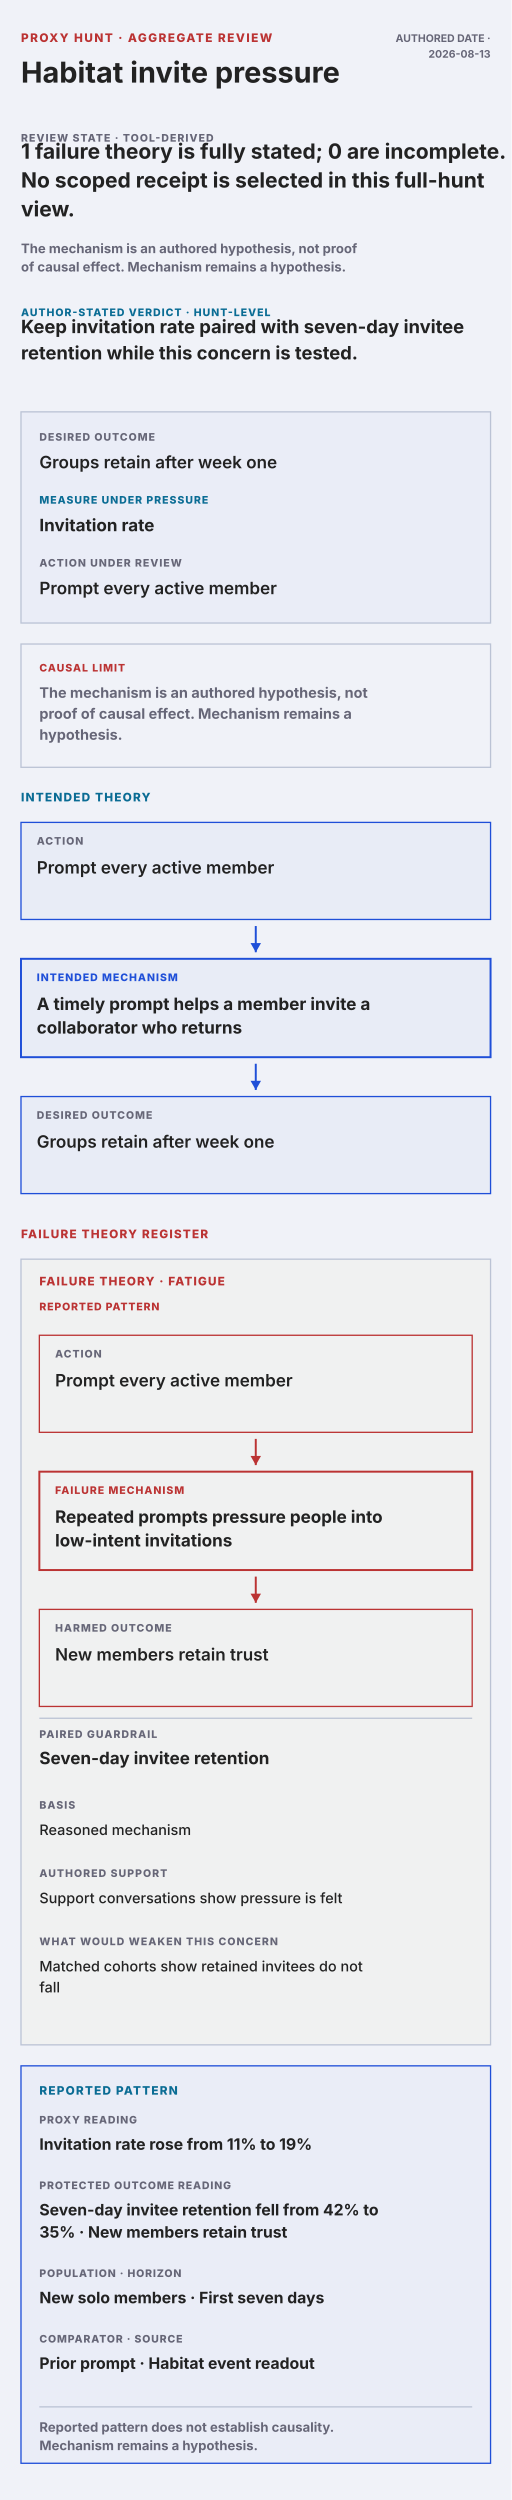
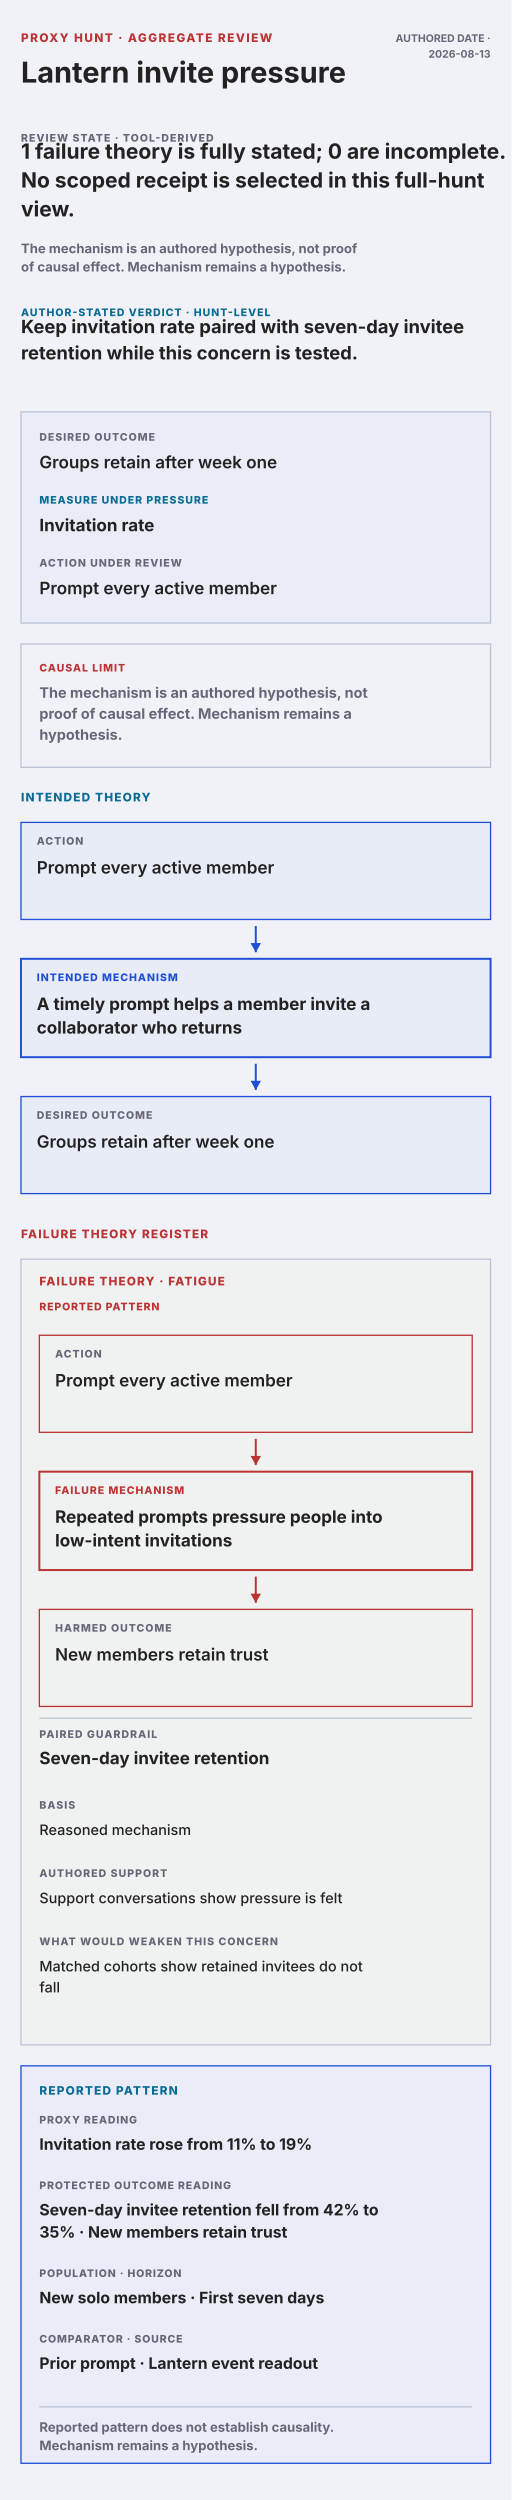
<svg xmlns="http://www.w3.org/2000/svg" width="390" height="1906" viewBox="0 0 390 1906" font-family="system-ui,-apple-system,'Segoe UI',sans-serif" role="img" aria-labelledby="proxy-hunt-name proxy-hunt-description" data-layout="proxy-hunt-narrow">
  <rect x="0" y="0" width="390" height="1906" fill="#f0f2f8" />
  <text x="16" y="32" font-size="9" font-weight="800" letter-spacing="1.1" fill="#b33">PROXY HUNT · AGGREGATE REVIEW</text>
  <text x="374" y="32" font-size="8" font-weight="750" text-anchor="end" fill="#667">AUTHORED DATE ·</text>
  <text x="374" y="44" font-size="8" font-weight="750" text-anchor="end" fill="#667">2026-08-13</text>
-   <text x="16" y="63" font-size="22" font-weight="700" fill="#222">Habitat invite pressure</text>
+   <text x="16" y="63" font-size="22" font-weight="700" fill="#222">Lantern invite pressure</text>
  <text x="16" y="108" font-size="8" font-weight="800" letter-spacing="0.8" fill="#667">REVIEW STATE · TOOL-DERIVED</text>
  <text x="16" y="121" font-size="16" font-weight="750" fill="#222">1 failure theory is fully stated; 0 are incomplete.</text>
  <text x="16" y="143" font-size="16" font-weight="750" fill="#222">No scoped receipt is selected in this full-hunt</text>
  <text x="16" y="165" font-size="16" font-weight="750" fill="#222">view.</text>
  <text x="16" y="193" font-size="10" font-weight="650" fill="#667">The mechanism is an authored hypothesis, not proof</text>
  <text x="16" y="207" font-size="10" font-weight="650" fill="#667">of causal effect. Mechanism remains a hypothesis.</text>
  <text x="16" y="241" font-size="8" font-weight="800" letter-spacing="0.75" fill="#0A6C94">AUTHOR-STATED VERDICT · HUNT-LEVEL</text>
  <text x="16" y="254" font-size="14" font-weight="700" fill="#222">Keep invitation rate paired with seven-day invitee</text>
  <text x="16" y="274" font-size="14" font-weight="700" fill="#222">retention while this concern is tested.</text>
  <g data-kind="target-and-measurement">
    <rect x="16" y="314" width="358" height="161" fill="#1F4FD806" stroke="#bbc3d5" stroke-width="1" />
    <text x="30" y="336" font-size="8" font-weight="800" letter-spacing="0.75" fill="#667">DESIRED OUTCOME</text>
    <text x="30" y="357" font-size="13" font-weight="600" fill="#222">Groups retain after week one</text>
    <text x="30" y="384" font-size="8" font-weight="800" letter-spacing="0.75" fill="#0A6C94">MEASURE UNDER PRESSURE</text>
    <text x="30" y="405" font-size="13" font-weight="750" fill="#222">Invitation rate</text>
    <text x="30" y="432" font-size="8" font-weight="800" letter-spacing="0.75" fill="#667">ACTION UNDER REVIEW</text>
    <text x="30" y="453" font-size="13" font-weight="600" fill="#222">Prompt every active member</text>
  </g>
  <g data-kind="causal-limitation">
    <rect x="16" y="491" width="358" height="94" fill="none" stroke="#bbc3d5" stroke-width="1" />
    <text x="30" y="512" font-size="8" font-weight="800" letter-spacing="0.75" fill="#b33">CAUSAL LIMIT</text>
    <text x="30" y="532" font-size="11" font-weight="700" fill="#667">The mechanism is an authored hypothesis, not</text>
    <text x="30" y="548" font-size="11" font-weight="700" fill="#667">proof of causal effect. Mechanism remains a</text>
    <text x="30" y="564" font-size="11" font-weight="700" fill="#667">hypothesis.</text>
  </g>
  <text x="16" y="611" font-size="9" font-weight="800" letter-spacing="0.9" fill="#0A6C94">INTENDED THEORY</text>
  <g data-kind="intended-route">
    <rect x="16" y="627" width="358" height="74" fill="#1F4FD808" stroke="#1F4FD8" stroke-width="1" />
    <text x="28" y="644" font-size="8" font-weight="800" letter-spacing="0.75" fill="#667">ACTION</text>
    <text x="28" y="666" font-size="13" font-weight="600" fill="#222">Prompt every active member</text>
    <line x1="195" y1="706" x2="195" y2="726" stroke="#1F4FD8" stroke-width="1.5" />
    <polygon points="195,726 191,719 199,719" fill="#1F4FD8" />
    <rect x="16" y="731" width="358" height="75" fill="#1F4FD808" stroke="#1F4FD8" stroke-width="1.5" />
    <text x="28" y="748" font-size="8" font-weight="800" letter-spacing="0.75" fill="#1F4FD8">INTENDED MECHANISM</text>
    <text x="28" y="770" font-size="13" font-weight="700" fill="#222">A timely prompt helps a member invite a</text>
    <text x="28" y="788" font-size="13" font-weight="700" fill="#222">collaborator who returns</text>
    <line x1="195" y1="811" x2="195" y2="831" stroke="#1F4FD8" stroke-width="1.5" />
    <polygon points="195,831 191,824 199,824" fill="#1F4FD8" />
    <rect x="16" y="836" width="358" height="74" fill="#1F4FD808" stroke="#1F4FD8" stroke-width="1" />
    <text x="28" y="853" font-size="8" font-weight="800" letter-spacing="0.75" fill="#667">DESIRED OUTCOME</text>
    <text x="28" y="875" font-size="13" font-weight="600" fill="#222">Groups retain after week one</text>
  </g>
  <text x="16" y="944" font-size="9" font-weight="800" letter-spacing="0.9" fill="#b33">FAILURE THEORY REGISTER</text>
  <g data-kind="failure-theory" data-theory-id="fatigue">
    <rect x="16" y="960" width="358" height="599" fill="#f0f1f1" stroke="#bbc3d5" stroke-width="1" />
    <text x="30" y="980" font-size="9" font-weight="800" letter-spacing="0.85" fill="#b33">FAILURE THEORY · FATIGUE</text>
    <text x="30" y="999" font-size="8" font-weight="800" letter-spacing="0.65" fill="#b33">REPORTED PATTERN</text>
    <g data-kind="failure-route">
      <rect x="30" y="1018" width="330" height="74" fill="none" stroke="#b33" stroke-width="1" />
      <text x="42" y="1035" font-size="8" font-weight="800" letter-spacing="0.75" fill="#667">ACTION</text>
      <text x="42" y="1057" font-size="13" font-weight="600" fill="#222">Prompt every active member</text>
      <line x1="195" y1="1097" x2="195" y2="1117" stroke="#b33" stroke-width="1.5" />
      <polygon points="195,1117 191,1110 199,1110" fill="#b33" />
      <rect x="30" y="1122" width="330" height="75" fill="none" stroke="#b33" stroke-width="1.5" />
      <text x="42" y="1139" font-size="8" font-weight="800" letter-spacing="0.75" fill="#b33">FAILURE MECHANISM</text>
      <text x="42" y="1161" font-size="13" font-weight="700" fill="#222">Repeated prompts pressure people into</text>
      <text x="42" y="1179" font-size="13" font-weight="700" fill="#222">low-intent invitations</text>
      <line x1="195" y1="1202" x2="195" y2="1222" stroke="#b33" stroke-width="1.5" />
      <polygon points="195,1222 191,1215 199,1215" fill="#b33" />
      <rect x="30" y="1227" width="330" height="74" fill="none" stroke="#b33" stroke-width="1" />
      <text x="42" y="1244" font-size="8" font-weight="800" letter-spacing="0.75" fill="#667">HARMED OUTCOME</text>
      <text x="42" y="1266" font-size="13" font-weight="600" fill="#222">New members retain trust</text>
    </g>
    <line x1="30" y1="1310" x2="360" y2="1310" stroke="#bbc3d5" stroke-width="1" />
    <text x="30" y="1325" font-size="8" font-weight="800" letter-spacing="0.8" fill="#667">PAIRED GUARDRAIL</text>
    <text x="30" y="1345" font-size="13" font-weight="700" fill="#222">Seven-day invitee retention</text>
    <text x="30" y="1379" font-size="8" font-weight="800" letter-spacing="0.8" fill="#667">BASIS</text>
    <text x="30" y="1399" font-size="11" font-weight="550" fill="#222">Reasoned mechanism</text>
    <text x="30" y="1431" font-size="8" font-weight="800" letter-spacing="0.8" fill="#667">AUTHORED SUPPORT</text>
    <text x="30" y="1451" font-size="11" font-weight="550" fill="#222">Support conversations show pressure is felt</text>
    <text x="30" y="1483" font-size="8" font-weight="800" letter-spacing="0.8" fill="#667">WHAT WOULD WEAKEN THIS CONCERN</text>
    <text x="30" y="1503" font-size="11" font-weight="550" fill="#222">Matched cohorts show retained invitees do not</text>
    <text x="30" y="1519" font-size="11" font-weight="550" fill="#222">fall</text>
  </g>
  <g data-kind="reported-pattern">
    <rect x="16" y="1575" width="358" height="303" fill="#1F4FD806" stroke="#1F4FD8" stroke-width="1" />
    <text x="30" y="1597" font-size="9" font-weight="800" letter-spacing="0.9" fill="#0A6C94">REPORTED PATTERN</text>
    <text x="30" y="1619" font-size="8" font-weight="800" letter-spacing="0.65" fill="#667">PROXY READING</text>
    <text x="30" y="1639" font-size="12" font-weight="650" fill="#222">Invitation rate rose from 11% to 19%</text>
    <text x="30" y="1669" font-size="8" font-weight="800" letter-spacing="0.65" fill="#667">PROTECTED OUTCOME READING</text>
    <text x="30" y="1689" font-size="12" font-weight="650" fill="#222">Seven-day invitee retention fell from 42% to</text>
    <text x="30" y="1706" font-size="12" font-weight="650" fill="#222">35% · New members retain trust</text>
    <text x="30" y="1736" font-size="8" font-weight="800" letter-spacing="0.65" fill="#667">POPULATION · HORIZON</text>
    <text x="30" y="1756" font-size="12" font-weight="650" fill="#222">New solo members · First seven days</text>
    <text x="30" y="1786" font-size="8" font-weight="800" letter-spacing="0.65" fill="#667">COMPARATOR · SOURCE</text>
-     <text x="30" y="1806" font-size="12" font-weight="650" fill="#222">Prior prompt · Habitat event readout</text>
+     <text x="30" y="1806" font-size="12" font-weight="650" fill="#222">Prior prompt · Lantern event readout</text>
    <line x1="30" y1="1835" x2="360" y2="1835" stroke="#bbc3d5" stroke-width="1" />
    <text x="30" y="1854" font-size="10" font-weight="700" fill="#667">Reported pattern does not establish causality.</text>
    <text x="30" y="1868" font-size="10" font-weight="700" fill="#667">Mechanism remains a hypothesis.</text>
  </g>
</svg>
